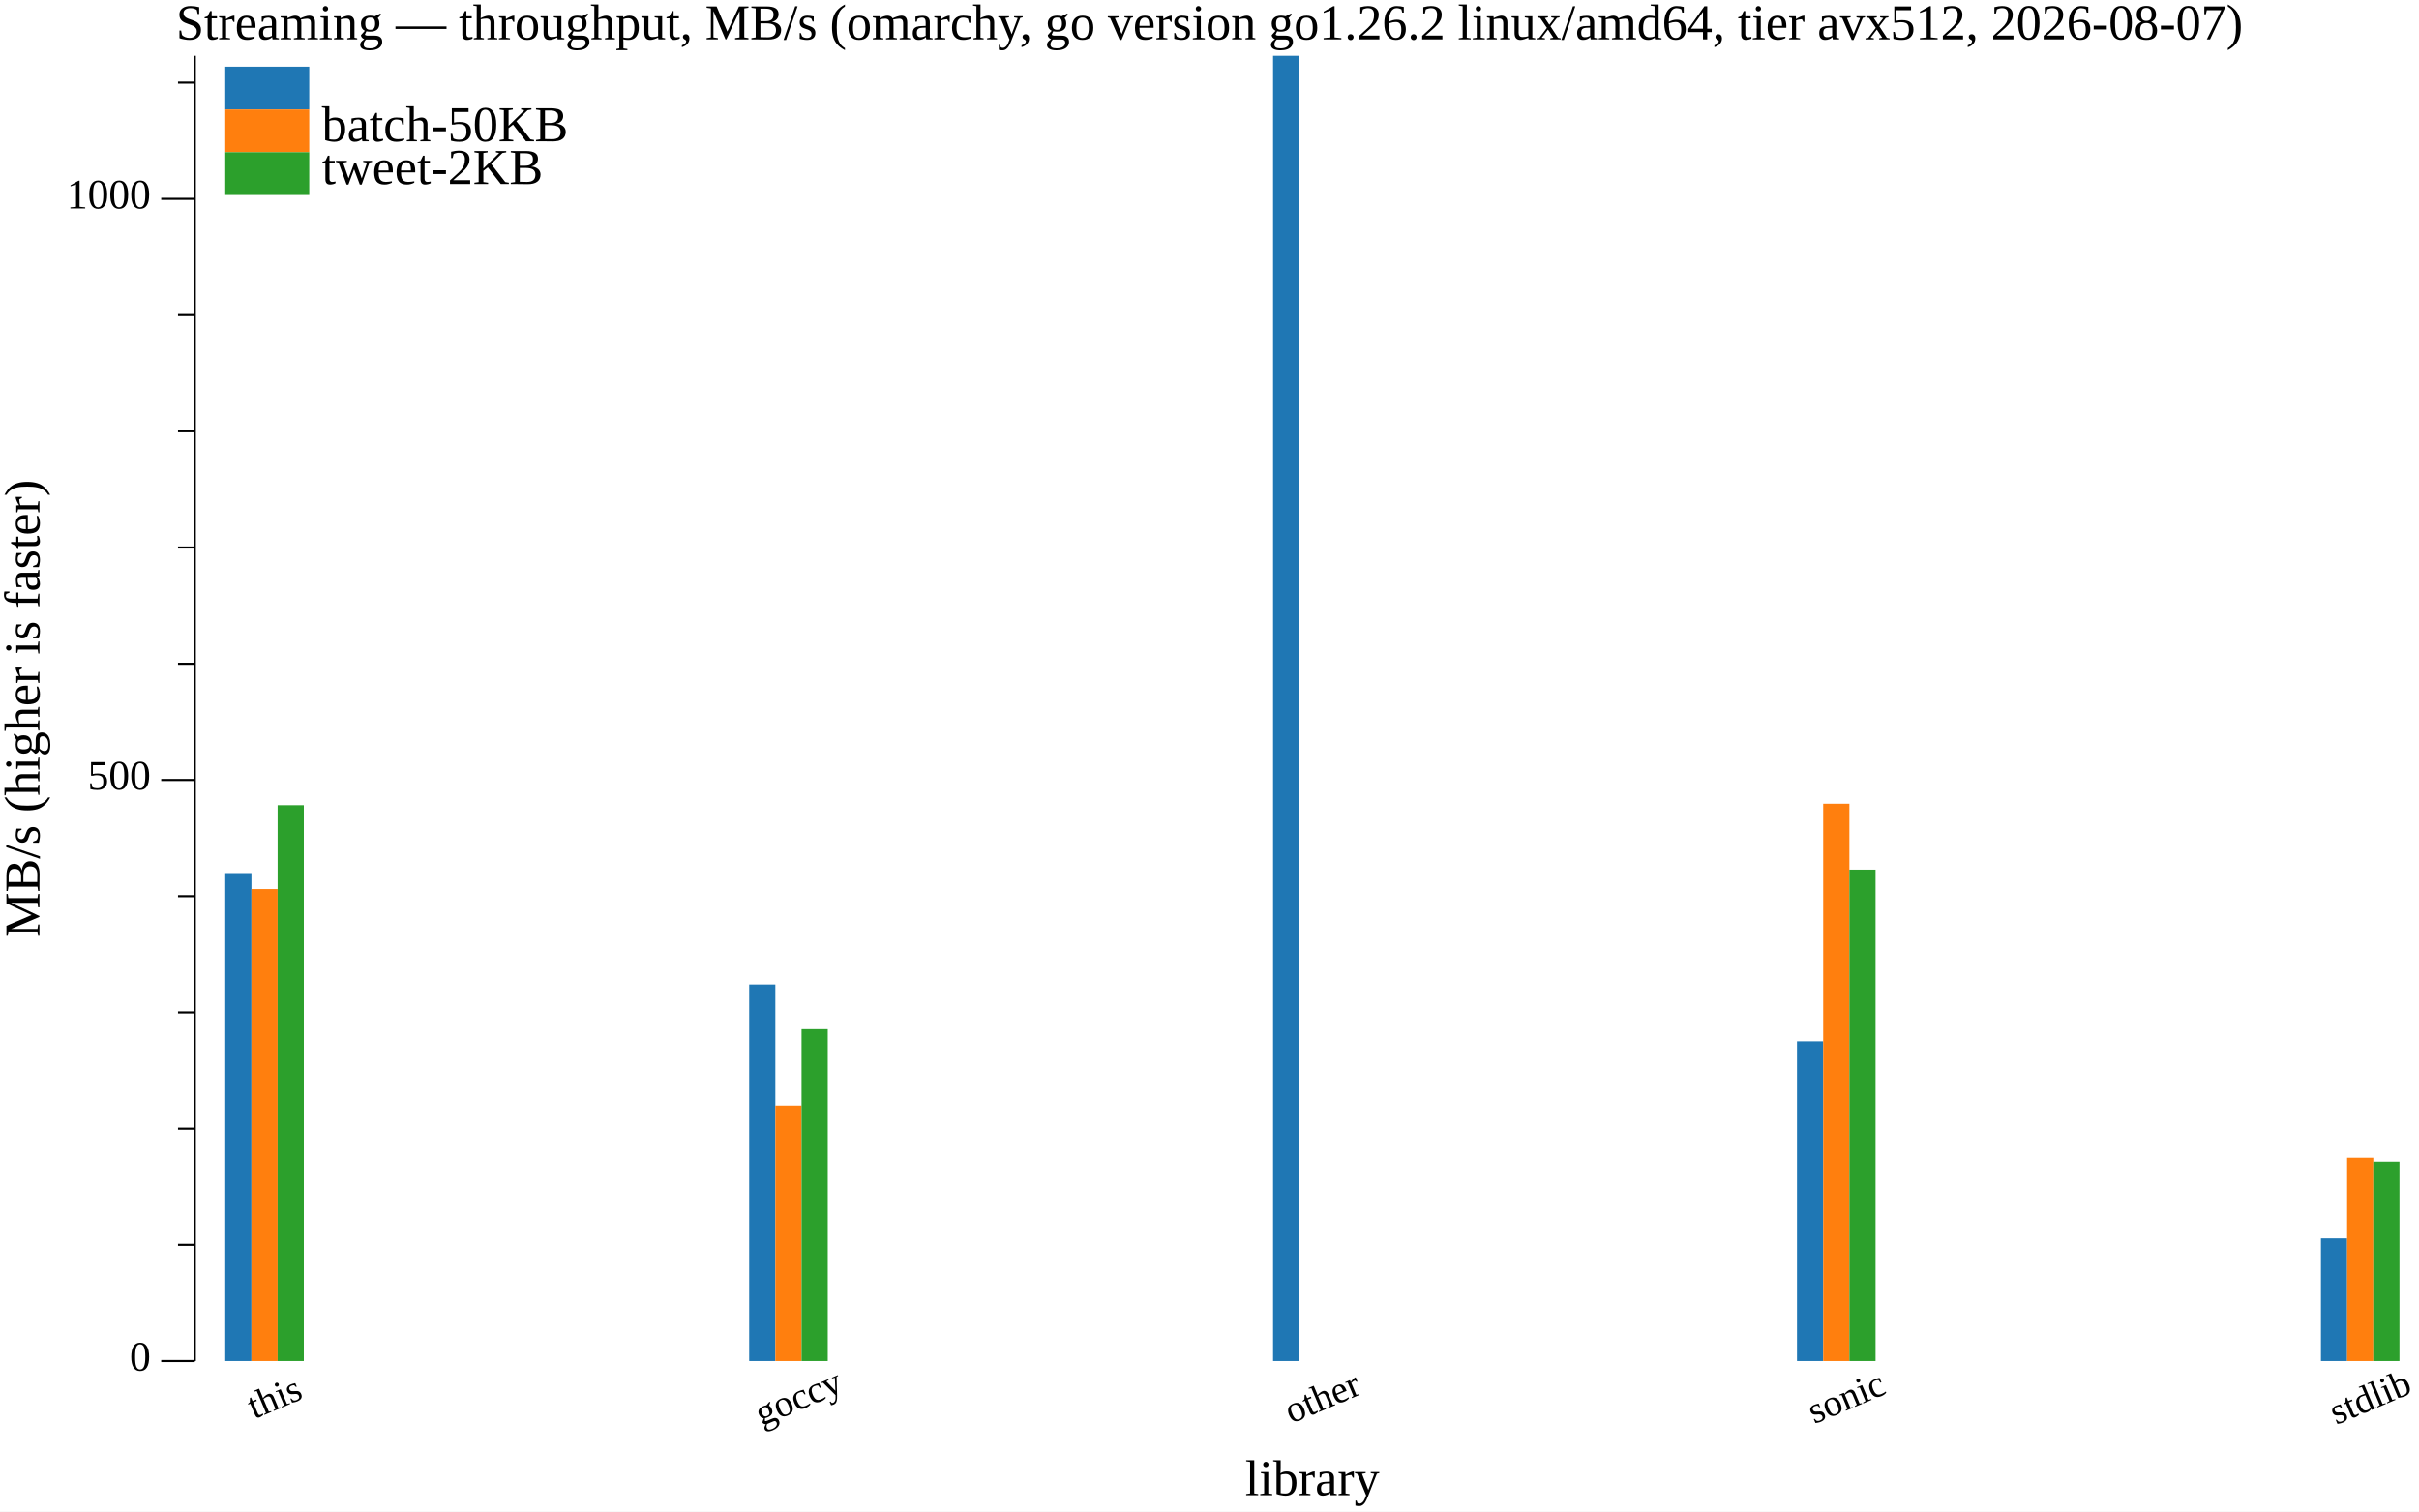
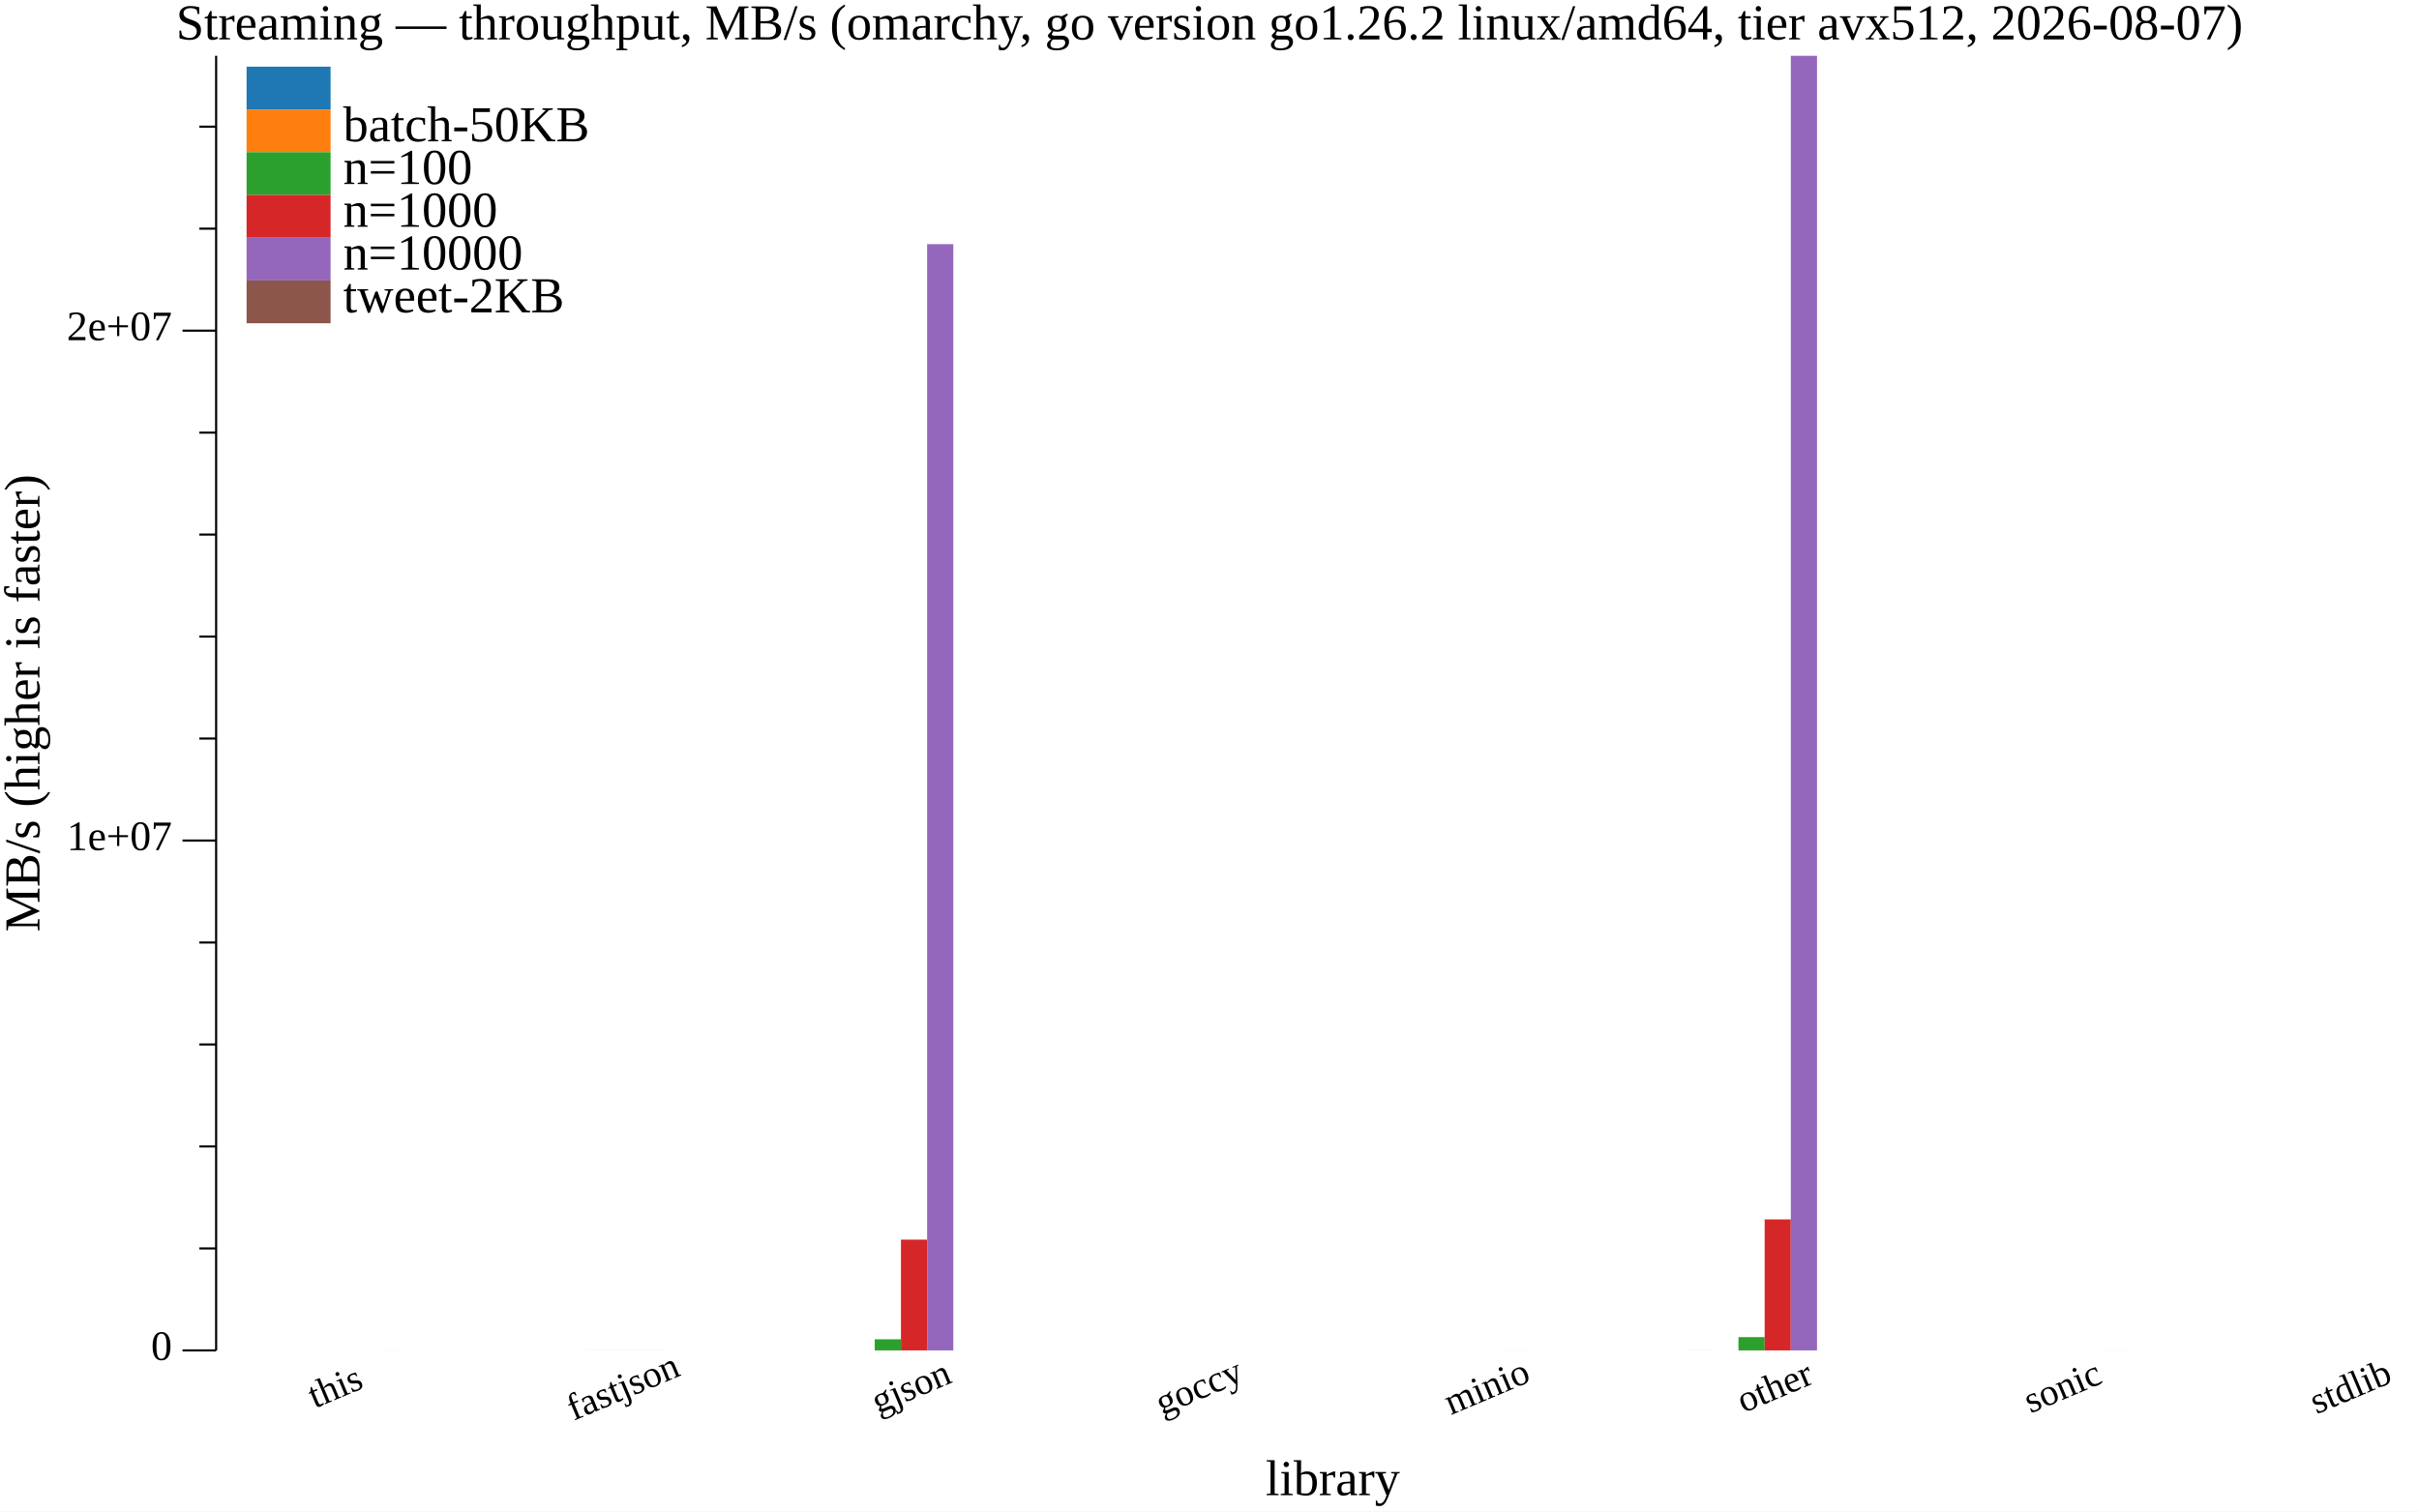
<svg xmlns="http://www.w3.org/2000/svg" width="576pt" height="360pt" viewBox="0 0 576 360">
  <g transform="scale(1, -1) translate(0, -360)">
    <path d="M0,0L576,0L576,360L0,360Z" style="fill:#FFFFFF" />
    <text x="41.921" y="-350.61" transform="scale(1, -1)" style="font-family:Liberation Serif;font-variant:normal;font-weight:normal;font-style:normal;font-size:12px">Streaming — throughput, MB/s (omarchy, go version go1.26.2 linux/amd64, tier avx512, 2026-08-07)</text>
-     <text x="296.5" y="-3.902" transform="scale(1, -1)" style="font-family:Liberation Serif;font-variant:normal;font-weight:normal;font-style:normal;font-size:12px">library</text>
+     <text x="301.36" y="-3.902" transform="scale(1, -1)" style="font-family:Liberation Serif;font-variant:normal;font-weight:normal;font-style:normal;font-size:12px">library</text>
    <g transform="rotate(22.91831)">
-       <text x="64.283" y="3.32" transform="scale(1, -1)" style="font-family:Liberation Serif;font-variant:normal;font-weight:normal;font-style:normal;font-size:9px">this</text>
+       <text x="78.564" y="6.606" transform="scale(1, -1)" style="font-family:Liberation Serif;font-variant:normal;font-weight:normal;font-style:normal;font-size:9px">this</text>
    </g>
    <g transform="rotate(22.91831)">
-       <text x="174.94" y="51.901" transform="scale(1, -1)" style="font-family:Liberation Serif;font-variant:normal;font-weight:normal;font-style:normal;font-size:9px">goccy</text>
+       <text x="134.21" y="33.302" transform="scale(1, -1)" style="font-family:Liberation Serif;font-variant:normal;font-weight:normal;font-style:normal;font-size:9px">fastjson</text>
    </g>
    <g transform="rotate(22.91831)">
-       <text x="291.35" y="100.48" transform="scale(1, -1)" style="font-family:Liberation Serif;font-variant:normal;font-weight:normal;font-style:normal;font-size:9px">other</text>
+       <text x="201.6" y="59.998" transform="scale(1, -1)" style="font-family:Liberation Serif;font-variant:normal;font-weight:normal;font-style:normal;font-size:9px">gjson</text>
    </g>
    <g transform="rotate(22.91831)">
-       <text x="406" y="149.06" transform="scale(1, -1)" style="font-family:Liberation Serif;font-variant:normal;font-weight:normal;font-style:normal;font-size:9px">sonic</text>
+       <text x="263.74" y="86.693" transform="scale(1, -1)" style="font-family:Liberation Serif;font-variant:normal;font-weight:normal;font-style:normal;font-size:9px">goccy</text>
    </g>
    <g transform="rotate(22.91831)">
-       <text x="520.4" y="197.64" transform="scale(1, -1)" style="font-family:Liberation Serif;font-variant:normal;font-weight:normal;font-style:normal;font-size:9px">stdlib</text>
+       <text x="327.13" y="113.39" transform="scale(1, -1)" style="font-family:Liberation Serif;font-variant:normal;font-weight:normal;font-style:normal;font-size:9px">minio</text>
+     </g>
+     <g transform="rotate(22.91831)">
+       <text x="391.52" y="140.08" transform="scale(1, -1)" style="font-family:Liberation Serif;font-variant:normal;font-weight:normal;font-style:normal;font-size:9px">other</text>
+     </g>
+     <g transform="rotate(22.91831)">
+       <text x="454.41" y="166.78" transform="scale(1, -1)" style="font-family:Liberation Serif;font-variant:normal;font-weight:normal;font-style:normal;font-size:9px">sonic</text>
+     </g>
+     <g transform="rotate(22.91831)">
+       <text x="517.05" y="193.48" transform="scale(1, -1)" style="font-family:Liberation Serif;font-variant:normal;font-weight:normal;font-style:normal;font-size:9px">stdlib</text>
    </g>
    <g transform="rotate(90)">
-       <text x="136.78" y="9.387" transform="scale(1, -1)" style="font-family:Liberation Serif;font-variant:normal;font-weight:normal;font-style:normal;font-size:12px">MB/s (higher is faster)</text>
+       <text x="138.05" y="9.387" transform="scale(1, -1)" style="font-family:Liberation Serif;font-variant:normal;font-weight:normal;font-style:normal;font-size:12px">MB/s (higher is faster)</text>
    </g>
-     <text x="30.885" y="-33.552" transform="scale(1, -1)" style="font-family:Liberation Serif;font-variant:normal;font-weight:normal;font-style:normal;font-size:10px">0</text>
-     <text x="20.885" y="-171.95" transform="scale(1, -1)" style="font-family:Liberation Serif;font-variant:normal;font-weight:normal;font-style:normal;font-size:10px">500</text>
-     <text x="15.885" y="-310.35" transform="scale(1, -1)" style="font-family:Liberation Serif;font-variant:normal;font-weight:normal;font-style:normal;font-size:10px">1000</text>
-     <path d="M38.385,35.837L46.385,35.837" style="fill:none;stroke:#000000;stroke-width:0.5" />
-     <path d="M38.385,174.24L46.385,174.24" style="fill:none;stroke:#000000;stroke-width:0.5" />
-     <path d="M38.385,312.64L46.385,312.64" style="fill:none;stroke:#000000;stroke-width:0.5" />
-     <path d="M42.385,63.517L46.385,63.517" style="fill:none;stroke:#000000;stroke-width:0.5" />
-     <path d="M42.385,91.197L46.385,91.197" style="fill:none;stroke:#000000;stroke-width:0.5" />
-     <path d="M42.385,118.88L46.385,118.88" style="fill:none;stroke:#000000;stroke-width:0.5" />
-     <path d="M42.385,146.56L46.385,146.56" style="fill:none;stroke:#000000;stroke-width:0.5" />
-     <path d="M42.385,201.92L46.385,201.92" style="fill:none;stroke:#000000;stroke-width:0.5" />
-     <path d="M42.385,229.6L46.385,229.6" style="fill:none;stroke:#000000;stroke-width:0.5" />
-     <path d="M42.385,257.28L46.385,257.28" style="fill:none;stroke:#000000;stroke-width:0.5" />
-     <path d="M42.385,284.96L46.385,284.96" style="fill:none;stroke:#000000;stroke-width:0.5" />
-     <path d="M42.385,340.32L46.385,340.32" style="fill:none;stroke:#000000;stroke-width:0.5" />
-     <path d="M46.385,35.837L46.385,346.71" style="fill:none;stroke:#000000;stroke-width:0.5" />
-     <path d="M53.636,35.837L53.636,152.06L59.873,152.06L59.873,35.837Z" style="fill:#1F77B4" />
-     <path d="M178.39,35.837L178.39,125.53L184.62,125.53L184.62,35.837Z" style="fill:#1F77B4" />
-     <path d="M303.14,35.837L303.14,346.71L309.38,346.71L309.38,35.837Z" style="fill:#1F77B4" />
-     <path d="M427.89,35.837L427.89,112L434.13,112L434.13,35.837Z" style="fill:#1F77B4" />
-     <path d="M552.65,35.837L552.65,65.054L558.88,65.054L558.88,35.837Z" style="fill:#1F77B4" />
-     <path d="M59.873,35.837L59.873,148.25L66.109,148.25L66.109,35.837Z" style="fill:#FF7F0E" />
-     <path d="M184.62,35.837L184.62,96.703L190.86,96.703L190.86,35.837Z" style="fill:#FF7F0E" />
-     <path d="M309.38,35.837L309.38,35.837L315.61,35.837L315.61,35.837Z" style="fill:#FF7F0E" />
-     <path d="M434.13,35.837L434.13,168.58L440.37,168.58L440.37,35.837Z" style="fill:#FF7F0E" />
-     <path d="M558.88,35.837L558.88,84.275L565.12,84.275L565.12,35.837Z" style="fill:#FF7F0E" />
-     <path d="M66.109,35.837L66.109,168.23L72.345,168.23L72.345,35.837Z" style="fill:#2CA02C" />
-     <path d="M190.86,35.837L190.86,114.89L197.1,114.89L197.1,35.837Z" style="fill:#2CA02C" />
-     <path d="M315.61,35.837L315.61,35.837L321.85,35.837L321.85,35.837Z" style="fill:#2CA02C" />
-     <path d="M440.37,35.837L440.37,152.88L446.6,152.88L446.6,35.837Z" style="fill:#2CA02C" />
-     <path d="M565.12,35.837L565.12,83.342L571.35,83.342L571.35,35.837Z" style="fill:#2CA02C" />
-     <path d="M53.636,333.93L53.636,344.12L73.636,344.12L73.636,333.93Z" style="fill:#1F77B4" />
-     <path d="M53.636,323.75L53.636,333.93L73.636,333.93L73.636,323.75Z" style="fill:#FF7F0E" />
-     <text x="76.636" y="-326.35" transform="scale(1, -1)" style="font-family:Liberation Serif;font-variant:normal;font-weight:normal;font-style:normal;font-size:12px">batch-50KB</text>
-     <path d="M53.636,313.56L53.636,323.75L73.636,323.75L73.636,313.56Z" style="fill:#2CA02C" />
-     <text x="76.636" y="-316.17" transform="scale(1, -1)" style="font-family:Liberation Serif;font-variant:normal;font-weight:normal;font-style:normal;font-size:12px">tweet-2KB</text>
+     <text x="35.963" y="-36.087" transform="scale(1, -1)" style="font-family:Liberation Serif;font-variant:normal;font-weight:normal;font-style:normal;font-size:10px">0</text>
+     <text x="15.885" y="-157.53" transform="scale(1, -1)" style="font-family:Liberation Serif;font-variant:normal;font-weight:normal;font-style:normal;font-size:10px">1e+07</text>
+     <text x="15.885" y="-278.97" transform="scale(1, -1)" style="font-family:Liberation Serif;font-variant:normal;font-weight:normal;font-style:normal;font-size:10px">2e+07</text>
+     <path d="M43.463,38.372L51.463,38.372" style="fill:none;stroke:#000000;stroke-width:0.5" />
+     <path d="M43.463,159.81L51.463,159.81" style="fill:none;stroke:#000000;stroke-width:0.5" />
+     <path d="M43.463,281.25L51.463,281.25" style="fill:none;stroke:#000000;stroke-width:0.5" />
+     <path d="M47.463,62.66L51.463,62.66" style="fill:none;stroke:#000000;stroke-width:0.5" />
+     <path d="M47.463,86.948L51.463,86.948" style="fill:none;stroke:#000000;stroke-width:0.5" />
+     <path d="M47.463,111.24L51.463,111.24" style="fill:none;stroke:#000000;stroke-width:0.5" />
+     <path d="M47.463,135.52L51.463,135.52" style="fill:none;stroke:#000000;stroke-width:0.5" />
+     <path d="M47.463,184.1L51.463,184.1" style="fill:none;stroke:#000000;stroke-width:0.5" />
+     <path d="M47.463,208.39L51.463,208.39" style="fill:none;stroke:#000000;stroke-width:0.5" />
+     <path d="M47.463,232.68L51.463,232.68" style="fill:none;stroke:#000000;stroke-width:0.5" />
+     <path d="M47.463,256.96L51.463,256.96" style="fill:none;stroke:#000000;stroke-width:0.5" />
+     <path d="M47.463,305.54L51.463,305.54" style="fill:none;stroke:#000000;stroke-width:0.5" />
+     <path d="M47.463,329.83L51.463,329.83" style="fill:none;stroke:#000000;stroke-width:0.5" />
+     <path d="M51.463,38.372L51.463,346.71" style="fill:none;stroke:#000000;stroke-width:0.5" />
+     <path d="M58.715,38.372L58.715,38.377L64.951,38.377L64.951,38.372Z" style="fill:#1F77B4" />
+     <path d="M127.27,38.372L127.27,38.372L133.5,38.372L133.5,38.372Z" style="fill:#1F77B4" />
+     <path d="M195.82,38.372L195.82,38.372L202.06,38.372L202.06,38.372Z" style="fill:#1F77B4" />
+     <path d="M264.37,38.372L264.37,38.376L270.61,38.376L270.61,38.372Z" style="fill:#1F77B4" />
+     <path d="M332.92,38.372L332.92,38.372L339.16,38.372L339.16,38.372Z" style="fill:#1F77B4" />
+     <path d="M401.48,38.372L401.48,38.386L407.71,38.386L407.71,38.372Z" style="fill:#1F77B4" />
+     <path d="M470.03,38.372L470.03,38.377L476.27,38.377L476.27,38.372Z" style="fill:#1F77B4" />
+     <path d="M538.58,38.372L538.58,38.377L544.82,38.377L544.82,38.372Z" style="fill:#1F77B4" />
+     <path d="M64.951,38.372L64.951,38.377L71.187,38.377L71.187,38.372Z" style="fill:#FF7F0E" />
+     <path d="M133.5,38.372L133.5,38.372L139.74,38.372L139.74,38.372Z" style="fill:#FF7F0E" />
+     <path d="M202.06,38.372L202.06,38.372L208.29,38.372L208.29,38.372Z" style="fill:#FF7F0E" />
+     <path d="M270.61,38.372L270.61,38.375L276.84,38.375L276.84,38.372Z" style="fill:#FF7F0E" />
+     <path d="M339.16,38.372L339.16,38.372L345.4,38.372L345.4,38.372Z" style="fill:#FF7F0E" />
+     <path d="M407.71,38.372L407.71,38.372L413.95,38.372L413.95,38.372Z" style="fill:#FF7F0E" />
+     <path d="M476.27,38.372L476.27,38.378L482.5,38.378L482.5,38.372Z" style="fill:#FF7F0E" />
+     <path d="M544.82,38.372L544.82,38.374L551.06,38.374L551.06,38.372Z" style="fill:#FF7F0E" />
+     <path d="M71.187,38.372L71.187,38.372L77.423,38.372L77.423,38.372Z" style="fill:#2CA02C" />
+     <path d="M139.74,38.372L139.74,38.383L145.98,38.383L145.98,38.372Z" style="fill:#2CA02C" />
+     <path d="M208.29,38.372L208.29,41.016L214.53,41.016L214.53,38.372Z" style="fill:#2CA02C" />
+     <path d="M276.84,38.372L276.84,38.373L283.08,38.373L283.08,38.372Z" style="fill:#2CA02C" />
+     <path d="M345.4,38.372L345.4,38.377L351.63,38.377L351.63,38.372Z" style="fill:#2CA02C" />
+     <path d="M413.95,38.372L413.95,41.534L420.19,41.534L420.19,38.372Z" style="fill:#2CA02C" />
+     <path d="M482.5,38.372L482.5,38.375L488.74,38.375L488.74,38.372Z" style="fill:#2CA02C" />
+     <path d="M551.06,38.372L551.06,38.373L557.29,38.373L557.29,38.372Z" style="fill:#2CA02C" />
+     <path d="M77.423,38.372L77.423,38.372L83.659,38.372L83.659,38.372Z" style="fill:#D62728" />
+     <path d="M145.98,38.372L145.98,38.383L152.21,38.383L152.21,38.372Z" style="fill:#D62728" />
+     <path d="M214.53,38.372L214.53,64.753L220.76,64.753L220.76,38.372Z" style="fill:#D62728" />
+     <path d="M283.08,38.372L283.08,38.373L289.32,38.373L289.32,38.372Z" style="fill:#D62728" />
+     <path d="M351.63,38.372L351.63,38.378L357.87,38.378L357.87,38.372Z" style="fill:#D62728" />
+     <path d="M420.19,38.372L420.19,69.573L426.42,69.573L426.42,38.372Z" style="fill:#D62728" />
+     <path d="M488.74,38.372L488.74,38.375L494.97,38.375L494.97,38.372Z" style="fill:#D62728" />
+     <path d="M557.29,38.372L557.29,38.373L563.53,38.373L563.53,38.372Z" style="fill:#D62728" />
+     <path d="M83.659,38.372L83.659,38.372L89.896,38.372L89.896,38.372Z" style="fill:#9467BD" />
+     <path d="M152.21,38.372L152.21,38.383L158.45,38.383L158.45,38.372Z" style="fill:#9467BD" />
+     <path d="M220.76,38.372L220.76,301.85L227,301.85L227,38.372Z" style="fill:#9467BD" />
+     <path d="M289.32,38.372L289.32,38.373L295.55,38.373L295.55,38.372Z" style="fill:#9467BD" />
+     <path d="M357.87,38.372L357.87,38.379L364.11,38.379L364.11,38.372Z" style="fill:#9467BD" />
+     <path d="M426.42,38.372L426.42,346.71L432.66,346.71L432.66,38.372Z" style="fill:#9467BD" />
+     <path d="M494.97,38.372L494.97,38.375L501.21,38.375L501.21,38.372Z" style="fill:#9467BD" />
+     <path d="M563.53,38.372L563.53,38.373L569.76,38.373L569.76,38.372Z" style="fill:#9467BD" />
+     <path d="M89.896,38.372L89.896,38.378L96.132,38.378L96.132,38.372Z" style="fill:#8C564B" />
+     <path d="M158.45,38.372L158.45,38.372L164.68,38.372L164.68,38.372Z" style="fill:#8C564B" />
+     <path d="M227,38.372L227,38.372L233.24,38.372L233.24,38.372Z" style="fill:#8C564B" />
+     <path d="M295.55,38.372L295.55,38.376L301.79,38.376L301.79,38.372Z" style="fill:#8C564B" />
+     <path d="M364.11,38.372L364.11,38.372L370.34,38.372L370.34,38.372Z" style="fill:#8C564B" />
+     <path d="M432.66,38.372L432.66,38.372L438.89,38.372L438.89,38.372Z" style="fill:#8C564B" />
+     <path d="M501.21,38.372L501.21,38.378L507.45,38.378L507.45,38.372Z" style="fill:#8C564B" />
+     <path d="M569.76,38.372L569.76,38.374L576,38.374L576,38.372Z" style="fill:#8C564B" />
+     <path d="M58.715,333.93L58.715,344.12L78.715,344.12L78.715,333.93Z" style="fill:#1F77B4" />
+     <path d="M58.715,323.75L58.715,333.93L78.715,333.93L78.715,323.75Z" style="fill:#FF7F0E" />
+     <text x="81.715" y="-326.35" transform="scale(1, -1)" style="font-family:Liberation Serif;font-variant:normal;font-weight:normal;font-style:normal;font-size:12px">batch-50KB</text>
+     <path d="M58.715,313.56L58.715,323.75L78.715,323.75L78.715,313.56Z" style="fill:#2CA02C" />
+     <text x="81.715" y="-316.17" transform="scale(1, -1)" style="font-family:Liberation Serif;font-variant:normal;font-weight:normal;font-style:normal;font-size:12px">n=100</text>
+     <path d="M58.715,303.38L58.715,313.56L78.715,313.56L78.715,303.38Z" style="fill:#D62728" />
+     <text x="81.715" y="-305.99" transform="scale(1, -1)" style="font-family:Liberation Serif;font-variant:normal;font-weight:normal;font-style:normal;font-size:12px">n=1000</text>
+     <path d="M58.715,293.2L58.715,303.38L78.715,303.38L78.715,293.2Z" style="fill:#9467BD" />
+     <text x="81.715" y="-295.8" transform="scale(1, -1)" style="font-family:Liberation Serif;font-variant:normal;font-weight:normal;font-style:normal;font-size:12px">n=10000</text>
+     <path d="M58.715,283.01L58.715,293.2L78.715,293.2L78.715,283.01Z" style="fill:#8C564B" />
+     <text x="81.715" y="-285.62" transform="scale(1, -1)" style="font-family:Liberation Serif;font-variant:normal;font-weight:normal;font-style:normal;font-size:12px">tweet-2KB</text>
  </g>
</svg>
